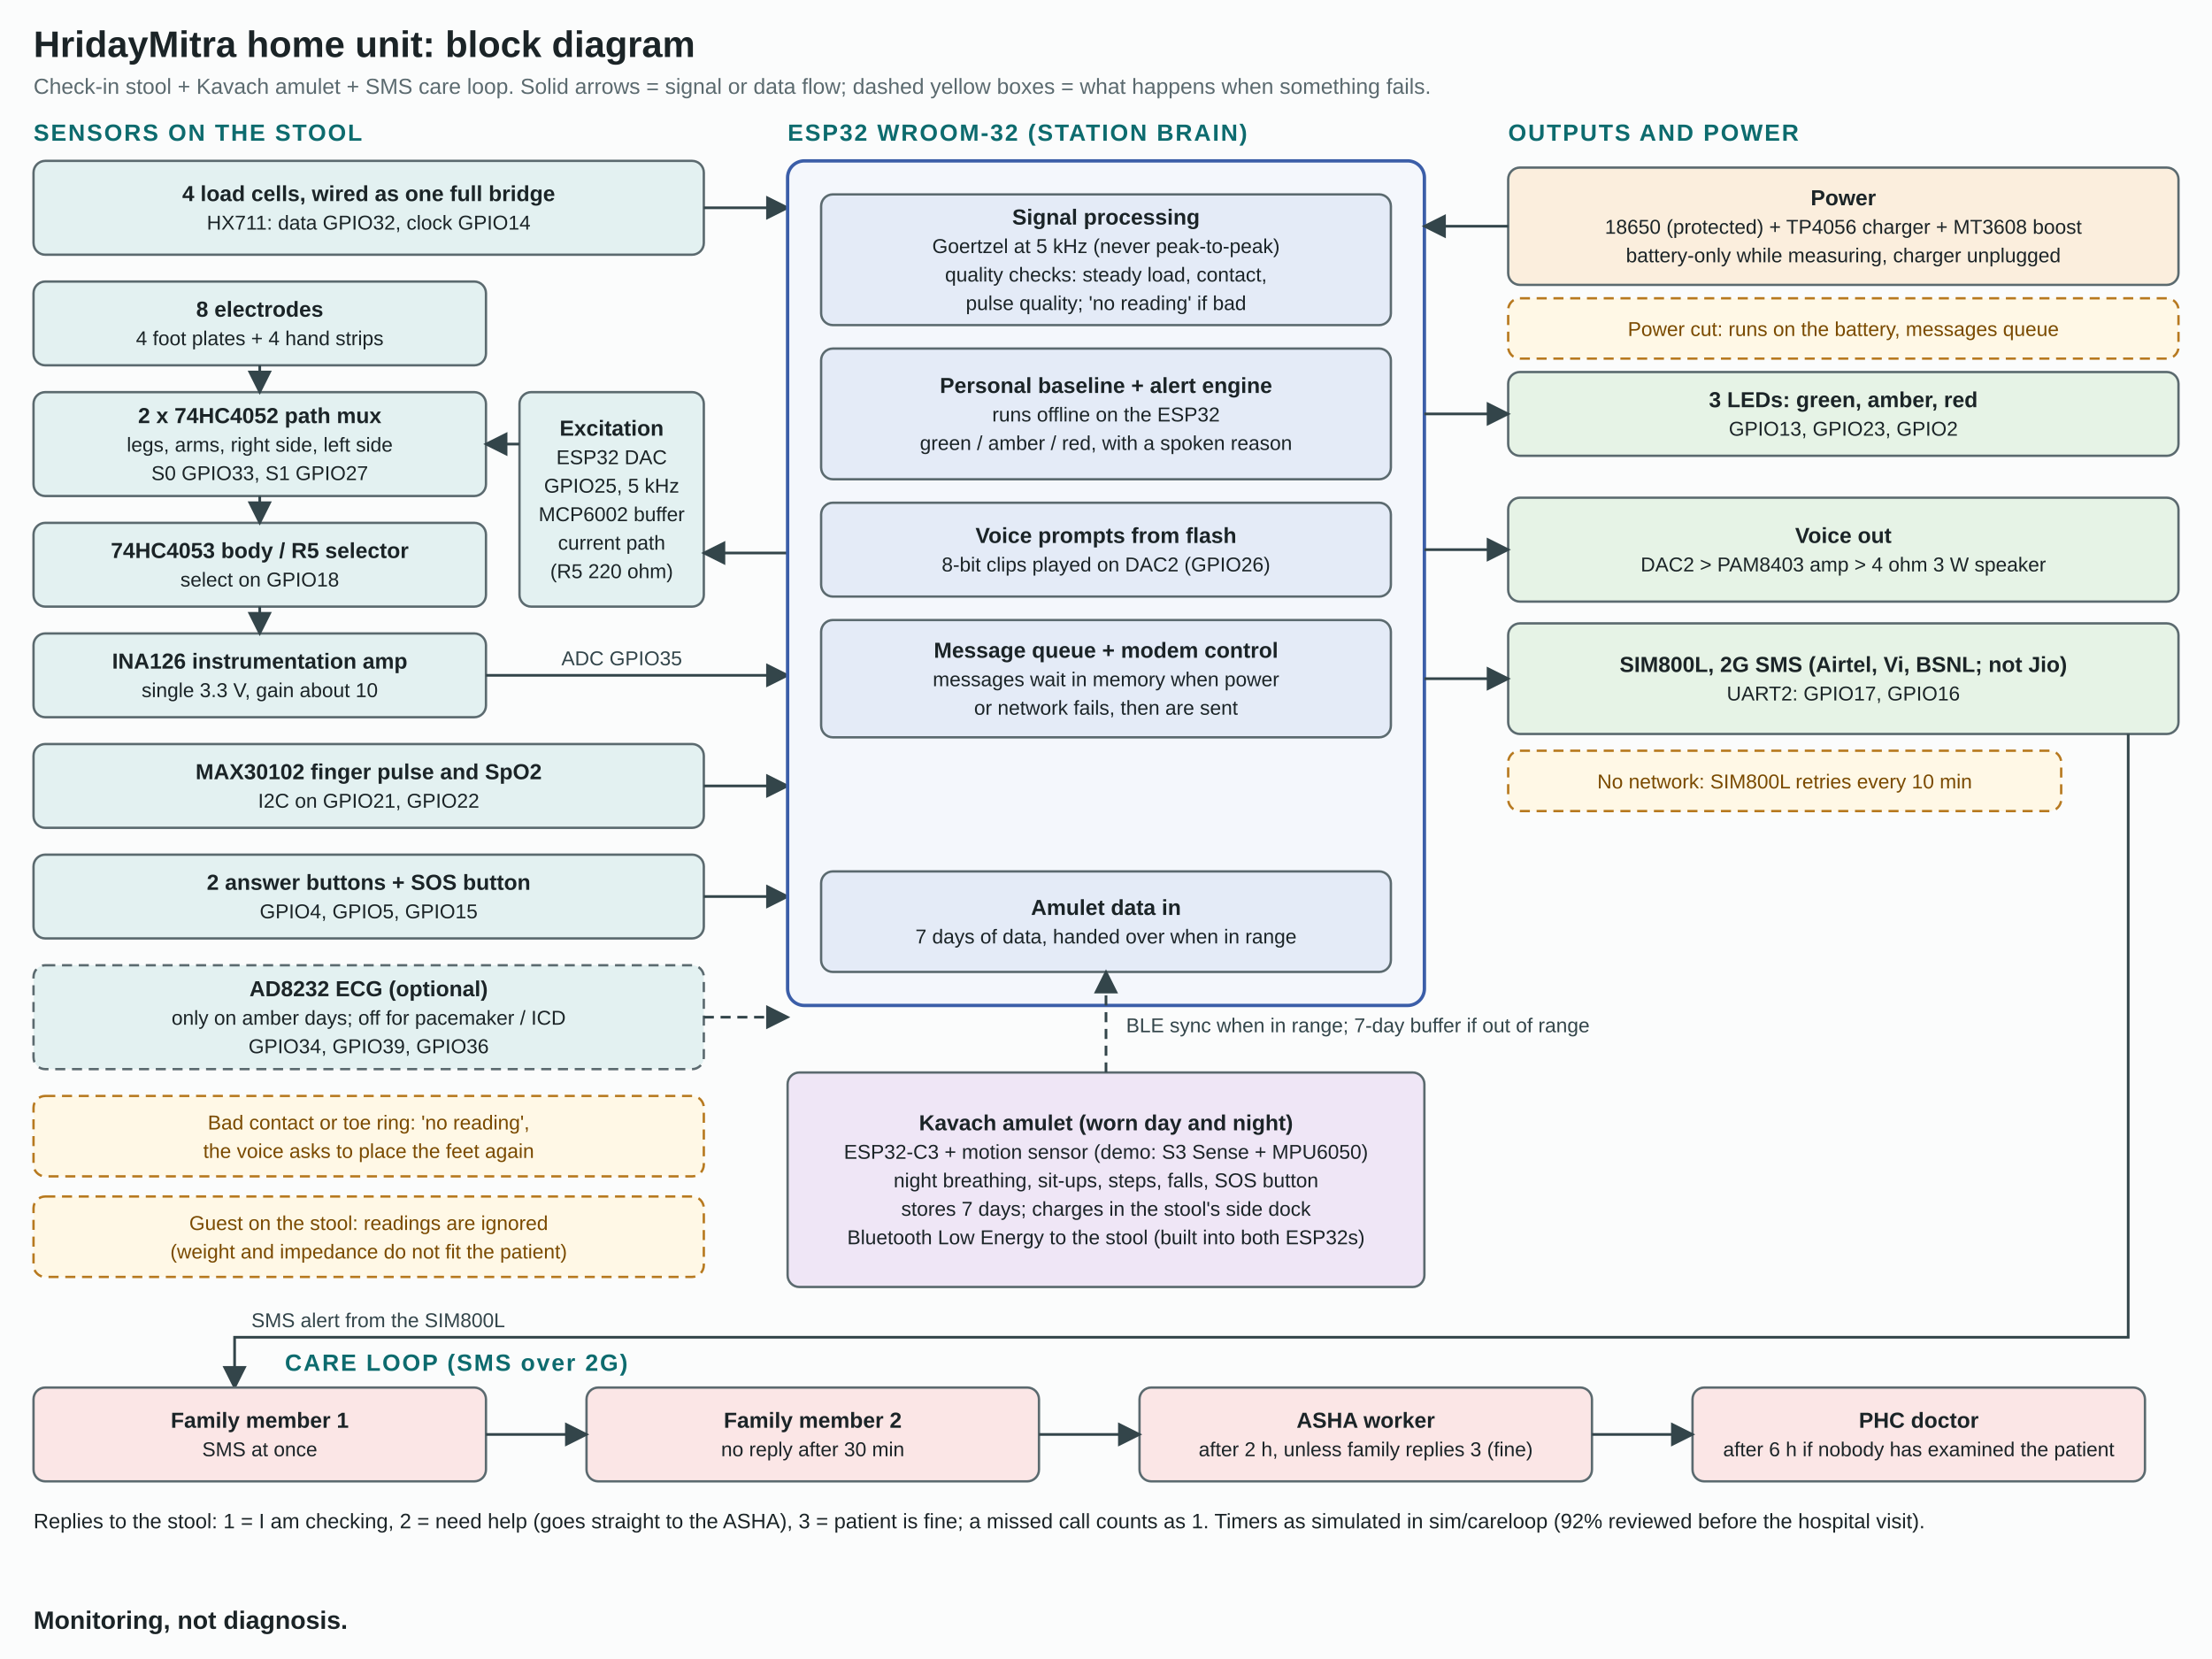
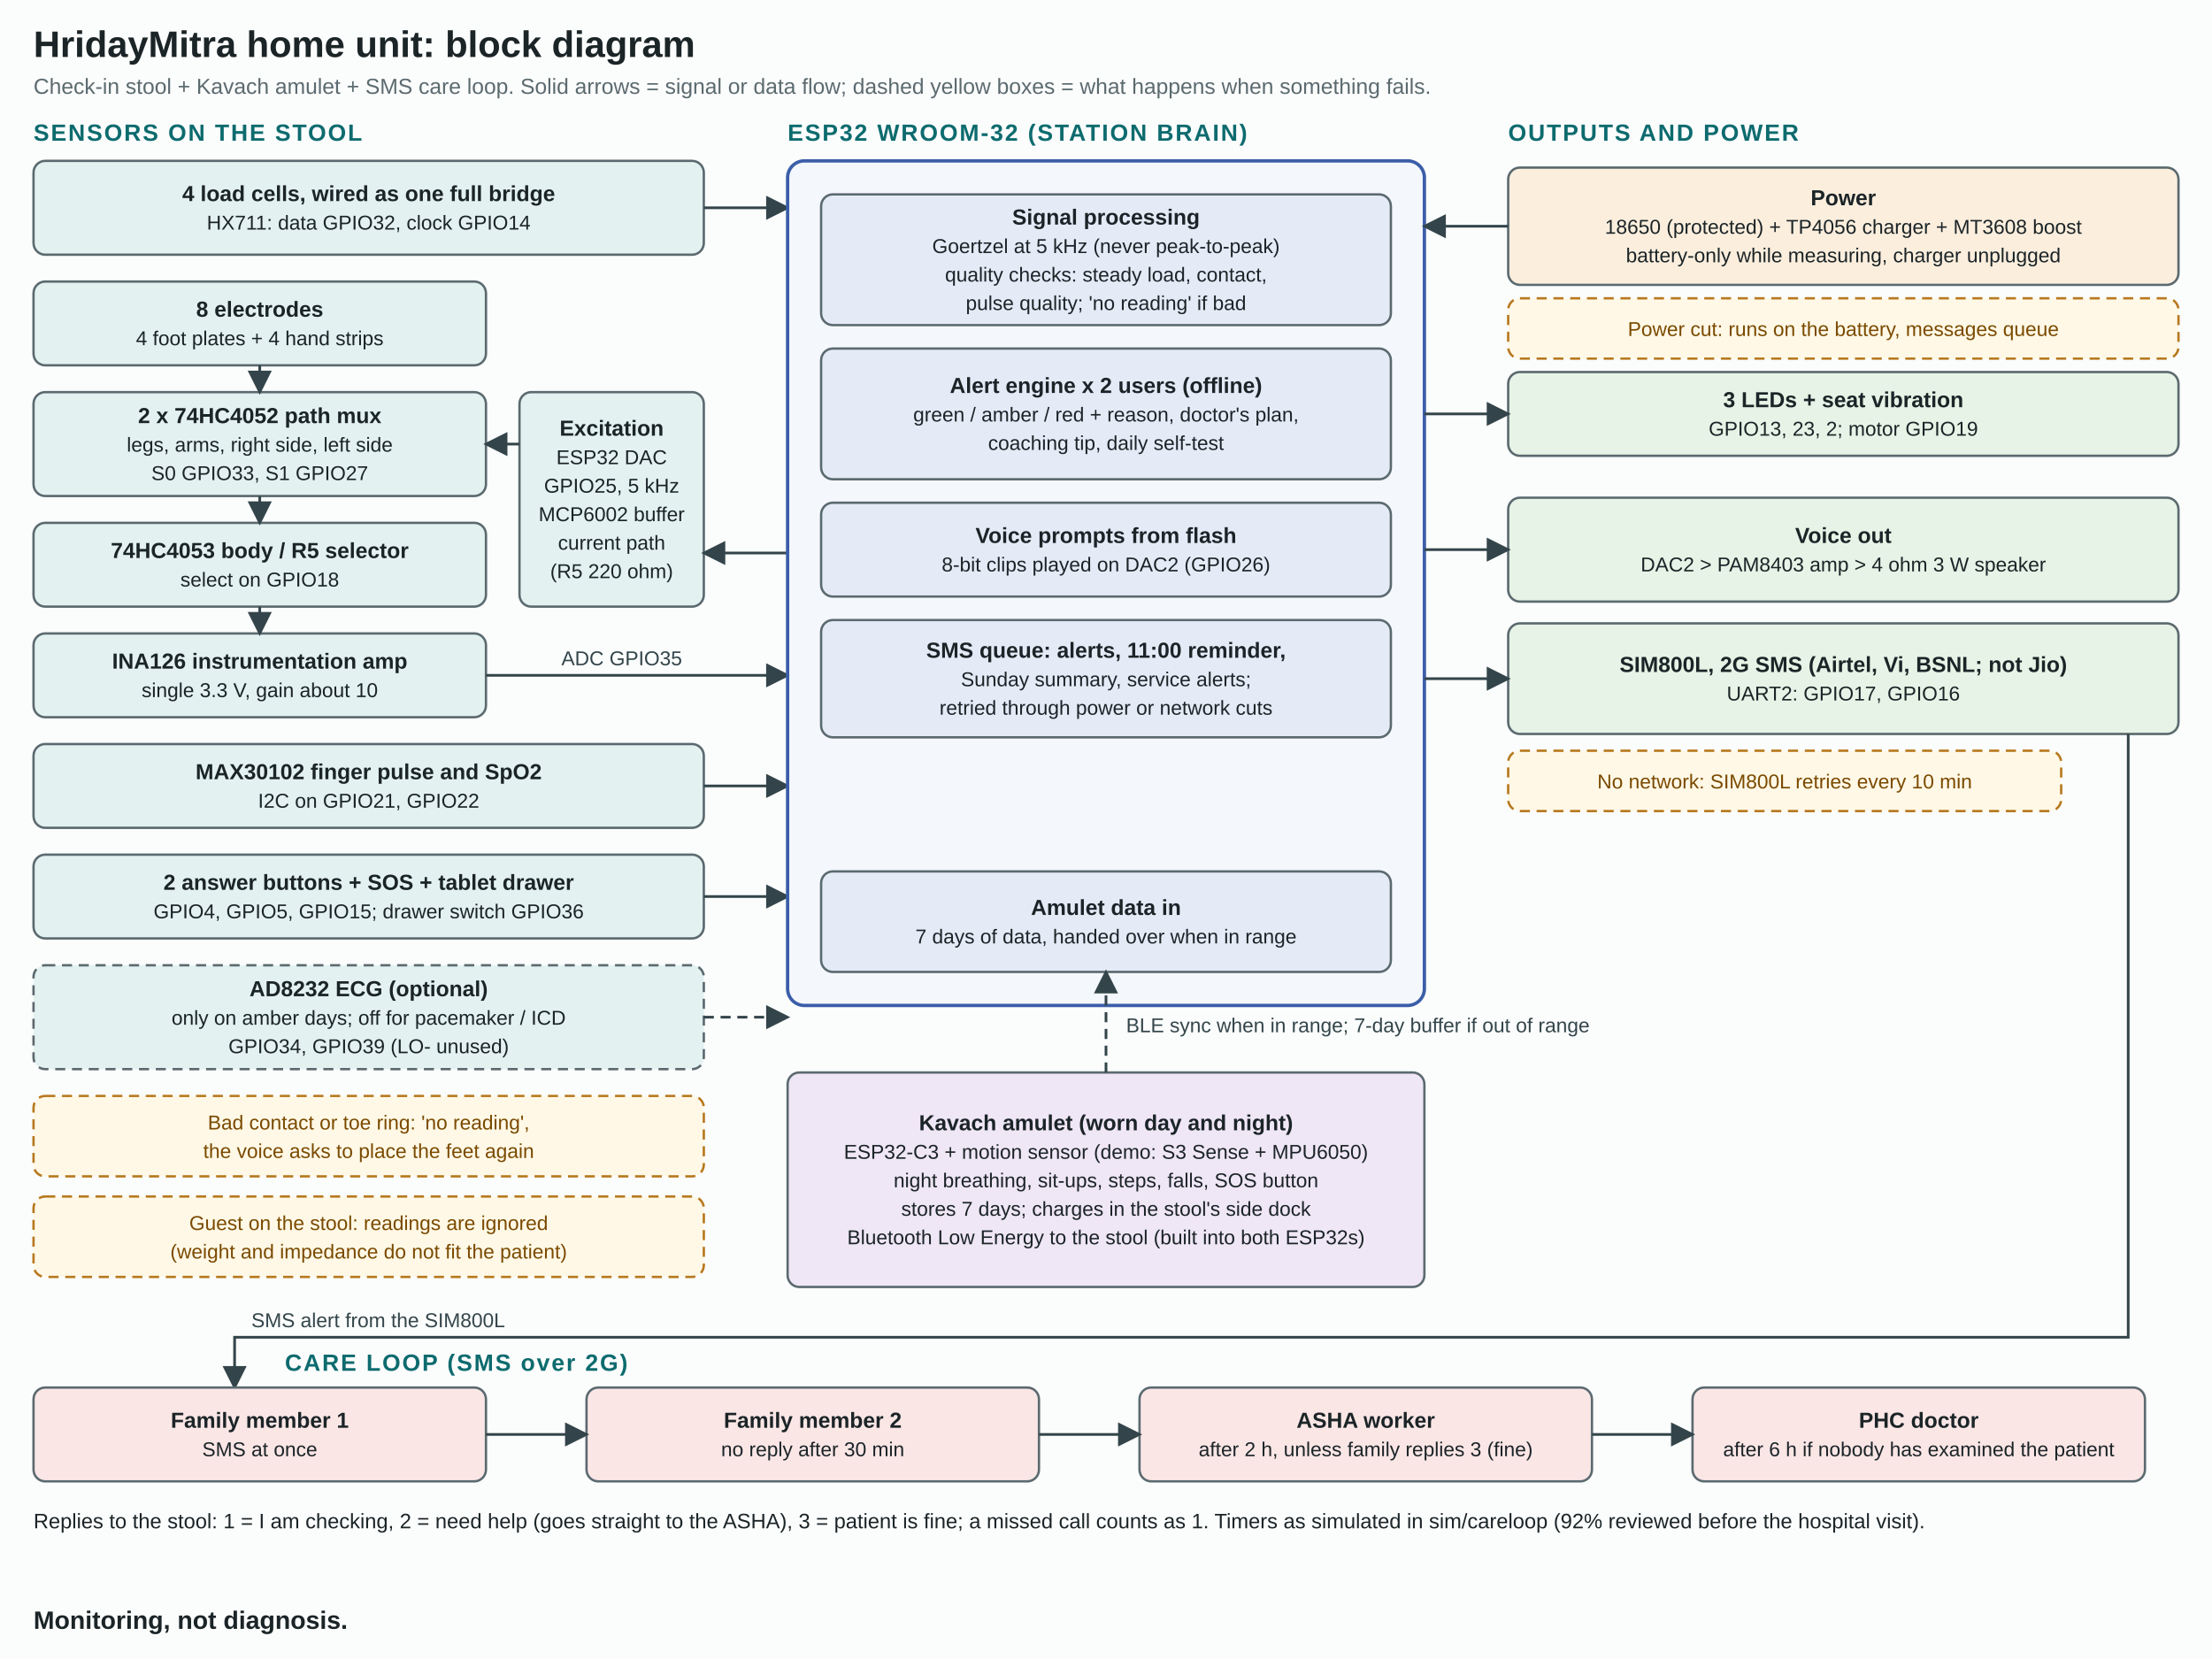
<svg xmlns="http://www.w3.org/2000/svg" width="1320" height="990" viewBox="0 0 1320 990" font-family="Segoe UI, Arial, sans-serif">
  <defs>
    <marker id="a" markerWidth="9" markerHeight="9" refX="8" refY="4.5" orient="auto">
      <path d="M0,0 L9,4.5 L0,9 z" fill="#33454a" />
    </marker>
  </defs>
  <rect width="1320" height="990" fill="#fbfcfc" />
  <text x="20" y="34" font-size="22" font-weight="700" fill="#1b2427">HridayMitra home unit: block diagram</text>
  <text x="20" y="56" font-size="13" font-weight="400" fill="#5b6a6f">Check-in stool + Kavach amulet + SMS care loop. Solid arrows = signal or data flow; dashed yellow boxes = what happens when something fails.</text>
  <text x="20" y="84" font-size="14" font-weight="700" fill="#0d6b6e" letter-spacing="1">SENSORS ON THE STOOL</text>
  <text x="470" y="84" font-size="14" font-weight="700" fill="#0d6b6e" letter-spacing="1">ESP32 WROOM-32 (STATION BRAIN)</text>
  <text x="900" y="84" font-size="14" font-weight="700" fill="#0d6b6e" letter-spacing="1">OUTPUTS AND POWER</text>
  <rect x="20" y="96" width="400" height="56" rx="7" fill="#e3f1f1" stroke="#5b6a6f" stroke-width="1.4" />
  <text x="220.0" y="120.0" text-anchor="middle" font-size="13" font-weight="700" fill="#1b2427">4 load cells, wired as one full bridge</text>
  <text x="220.0" y="137.0" text-anchor="middle" font-size="12" font-weight="400" fill="#1b2427">HX711: data GPIO32, clock GPIO14</text>
  <rect x="20" y="168" width="270" height="50" rx="7" fill="#e3f1f1" stroke="#5b6a6f" stroke-width="1.4" />
  <text x="155.0" y="189.0" text-anchor="middle" font-size="13" font-weight="700" fill="#1b2427">8 electrodes</text>
  <text x="155.0" y="206.0" text-anchor="middle" font-size="12" font-weight="400" fill="#1b2427">4 foot plates + 4 hand strips</text>
  <rect x="20" y="234" width="270" height="62" rx="7" fill="#e3f1f1" stroke="#5b6a6f" stroke-width="1.4" />
  <text x="155.0" y="252.5" text-anchor="middle" font-size="13" font-weight="700" fill="#1b2427">2 x 74HC4052 path mux</text>
  <text x="155.0" y="269.5" text-anchor="middle" font-size="12" font-weight="400" fill="#1b2427">legs, arms, right side, left side</text>
  <text x="155.0" y="286.5" text-anchor="middle" font-size="12" font-weight="400" fill="#1b2427">S0 GPIO33, S1 GPIO27</text>
  <rect x="20" y="312" width="270" height="50" rx="7" fill="#e3f1f1" stroke="#5b6a6f" stroke-width="1.4" />
  <text x="155.0" y="333.0" text-anchor="middle" font-size="13" font-weight="700" fill="#1b2427">74HC4053 body / R5 selector</text>
  <text x="155.0" y="350.0" text-anchor="middle" font-size="12" font-weight="400" fill="#1b2427">select on GPIO18</text>
  <rect x="20" y="378" width="270" height="50" rx="7" fill="#e3f1f1" stroke="#5b6a6f" stroke-width="1.4" />
  <text x="155.0" y="399.0" text-anchor="middle" font-size="13" font-weight="700" fill="#1b2427">INA126 instrumentation amp</text>
  <text x="155.0" y="416.0" text-anchor="middle" font-size="12" font-weight="400" fill="#1b2427">single 3.3 V, gain about 10</text>
  <rect x="310" y="234" width="110" height="128" rx="7" fill="#e3f1f1" stroke="#5b6a6f" stroke-width="1.4" />
  <text x="365.0" y="260.0" text-anchor="middle" font-size="13" font-weight="700" fill="#1b2427">Excitation</text>
  <text x="365.0" y="277.0" text-anchor="middle" font-size="12" font-weight="400" fill="#1b2427">ESP32 DAC</text>
  <text x="365.0" y="294.0" text-anchor="middle" font-size="12" font-weight="400" fill="#1b2427">GPIO25, 5 kHz</text>
  <text x="365.0" y="311.0" text-anchor="middle" font-size="12" font-weight="400" fill="#1b2427">MCP6002 buffer</text>
  <text x="365.0" y="328.0" text-anchor="middle" font-size="12" font-weight="400" fill="#1b2427">current path</text>
  <text x="365.0" y="345.0" text-anchor="middle" font-size="12" font-weight="400" fill="#1b2427">(R5 220 ohm)</text>
  <rect x="20" y="444" width="400" height="50" rx="7" fill="#e3f1f1" stroke="#5b6a6f" stroke-width="1.4" />
  <text x="220.0" y="465.0" text-anchor="middle" font-size="13" font-weight="700" fill="#1b2427">MAX30102 finger pulse and SpO2</text>
  <text x="220.0" y="482.0" text-anchor="middle" font-size="12" font-weight="400" fill="#1b2427">I2C on GPIO21, GPIO22</text>
  <rect x="20" y="510" width="400" height="50" rx="7" fill="#e3f1f1" stroke="#5b6a6f" stroke-width="1.4" />
-   <text x="220.0" y="531.0" text-anchor="middle" font-size="13" font-weight="700" fill="#1b2427">2 answer buttons + SOS button</text>
-   <text x="220.0" y="548.0" text-anchor="middle" font-size="12" font-weight="400" fill="#1b2427">GPIO4, GPIO5, GPIO15</text>
+   <text x="220.0" y="531.0" text-anchor="middle" font-size="13" font-weight="700" fill="#1b2427">2 answer buttons + SOS + tablet drawer</text>
+   <text x="220.0" y="548.0" text-anchor="middle" font-size="12" font-weight="400" fill="#1b2427">GPIO4, GPIO5, GPIO15; drawer switch GPIO36</text>
  <rect x="20" y="576" width="400" height="62" rx="7" fill="#e3f1f1" stroke="#5b6a6f" stroke-width="1.4" stroke-dasharray="6 4" />
  <text x="220.0" y="594.5" text-anchor="middle" font-size="13" font-weight="700" fill="#1b2427">AD8232 ECG (optional)</text>
  <text x="220.0" y="611.5" text-anchor="middle" font-size="12" font-weight="400" fill="#1b2427">only on amber days; off for pacemaker / ICD</text>
-   <text x="220.0" y="628.5" text-anchor="middle" font-size="12" font-weight="400" fill="#1b2427">GPIO34, GPIO39, GPIO36</text>
+   <text x="220.0" y="628.5" text-anchor="middle" font-size="12" font-weight="400" fill="#1b2427">GPIO34, GPIO39 (LO- unused)</text>
  <rect x="20" y="654" width="400" height="48" rx="7" fill="#fff8e6" stroke="#b7791f" stroke-width="1.4" stroke-dasharray="6 4" />
  <text x="220.0" y="674.0" text-anchor="middle" font-size="12" font-weight="400" fill="#7a4a00">Bad contact or toe ring: 'no reading',</text>
  <text x="220.0" y="691.0" text-anchor="middle" font-size="12" font-weight="400" fill="#7a4a00">the voice asks to place the feet again</text>
  <rect x="20" y="714" width="400" height="48" rx="7" fill="#fff8e6" stroke="#b7791f" stroke-width="1.4" stroke-dasharray="6 4" />
  <text x="220.0" y="734.0" text-anchor="middle" font-size="12" font-weight="400" fill="#7a4a00">Guest on the stool: readings are ignored</text>
  <text x="220.0" y="751.0" text-anchor="middle" font-size="12" font-weight="400" fill="#7a4a00">(weight and impedance do not fit the patient)</text>
  <polyline points="155,218 155,234" fill="none" stroke="#33454a" stroke-width="1.6" marker-end="url(#a)" />
  <polyline points="155,296 155,312" fill="none" stroke="#33454a" stroke-width="1.6" marker-end="url(#a)" />
  <polyline points="155,362 155,378" fill="none" stroke="#33454a" stroke-width="1.6" marker-end="url(#a)" />
  <polyline points="310,265 290,265" fill="none" stroke="#33454a" stroke-width="1.6" marker-end="url(#a)" />
  <polyline points="290,403 470,403" fill="none" stroke="#33454a" stroke-width="1.6" marker-end="url(#a)" />
  <text x="335" y="397" font-size="12" fill="#33454a">ADC GPIO35</text>
  <polyline points="470,330 420,330" fill="none" stroke="#33454a" stroke-width="1.6" marker-end="url(#a)" />
  <polyline points="420,124 470,124" fill="none" stroke="#33454a" stroke-width="1.6" marker-end="url(#a)" />
  <polyline points="420,469 470,469" fill="none" stroke="#33454a" stroke-width="1.6" marker-end="url(#a)" />
  <polyline points="420,535 470,535" fill="none" stroke="#33454a" stroke-width="1.6" marker-end="url(#a)" />
  <polyline points="420,607 470,607" fill="none" stroke="#33454a" stroke-width="1.6" stroke-dasharray="6 4" marker-end="url(#a)" />
  <rect x="470" y="96" width="380" height="504" rx="10" fill="#f4f7fc" stroke="#3b5ea8" stroke-width="2" />
  <rect x="490" y="116" width="340" height="78" rx="7" fill="#e4ebf7" stroke="#5b6a6f" stroke-width="1.4" />
  <text x="660.0" y="134.0" text-anchor="middle" font-size="13" font-weight="700" fill="#1b2427">Signal processing</text>
  <text x="660.0" y="151.0" text-anchor="middle" font-size="12" font-weight="400" fill="#1b2427">Goertzel at 5 kHz (never peak-to-peak)</text>
  <text x="660.0" y="168.0" text-anchor="middle" font-size="12" font-weight="400" fill="#1b2427">quality checks: steady load, contact,</text>
  <text x="660.0" y="185.0" text-anchor="middle" font-size="12" font-weight="400" fill="#1b2427">pulse quality; 'no reading' if bad</text>
  <rect x="490" y="208" width="340" height="78" rx="7" fill="#e4ebf7" stroke="#5b6a6f" stroke-width="1.4" />
-   <text x="660.0" y="234.5" text-anchor="middle" font-size="13" font-weight="700" fill="#1b2427">Personal baseline + alert engine</text>
-   <text x="660.0" y="251.5" text-anchor="middle" font-size="12" font-weight="400" fill="#1b2427">runs offline on the ESP32</text>
-   <text x="660.0" y="268.5" text-anchor="middle" font-size="12" font-weight="400" fill="#1b2427">green / amber / red, with a spoken reason</text>
+   <text x="660.0" y="234.5" text-anchor="middle" font-size="13" font-weight="700" fill="#1b2427">Alert engine x 2 users (offline)</text>
+   <text x="660.0" y="251.5" text-anchor="middle" font-size="12" font-weight="400" fill="#1b2427">green / amber / red + reason, doctor's plan,</text>
+   <text x="660.0" y="268.5" text-anchor="middle" font-size="12" font-weight="400" fill="#1b2427">coaching tip, daily self-test</text>
  <rect x="490" y="300" width="340" height="56" rx="7" fill="#e4ebf7" stroke="#5b6a6f" stroke-width="1.4" />
  <text x="660.0" y="324.0" text-anchor="middle" font-size="13" font-weight="700" fill="#1b2427">Voice prompts from flash</text>
  <text x="660.0" y="341.0" text-anchor="middle" font-size="12" font-weight="400" fill="#1b2427">8-bit clips played on DAC2 (GPIO26)</text>
  <rect x="490" y="370" width="340" height="70" rx="7" fill="#e4ebf7" stroke="#5b6a6f" stroke-width="1.4" />
-   <text x="660.0" y="392.5" text-anchor="middle" font-size="13" font-weight="700" fill="#1b2427">Message queue + modem control</text>
-   <text x="660.0" y="409.5" text-anchor="middle" font-size="12" font-weight="400" fill="#1b2427">messages wait in memory when power</text>
-   <text x="660.0" y="426.5" text-anchor="middle" font-size="12" font-weight="400" fill="#1b2427">or network fails, then are sent</text>
+   <text x="660.0" y="392.5" text-anchor="middle" font-size="13" font-weight="700" fill="#1b2427">SMS queue: alerts, 11:00 reminder,</text>
+   <text x="660.0" y="409.5" text-anchor="middle" font-size="12" font-weight="400" fill="#1b2427">Sunday summary, service alerts;</text>
+   <text x="660.0" y="426.5" text-anchor="middle" font-size="12" font-weight="400" fill="#1b2427">retried through power or network cuts</text>
  <rect x="490" y="520" width="340" height="60" rx="7" fill="#e4ebf7" stroke="#5b6a6f" stroke-width="1.4" />
  <text x="660.0" y="546.0" text-anchor="middle" font-size="13" font-weight="700" fill="#1b2427">Amulet data in</text>
  <text x="660.0" y="563.0" text-anchor="middle" font-size="12" font-weight="400" fill="#1b2427">7 days of data, handed over when in range</text>
  <rect x="900" y="100" width="400" height="70" rx="7" fill="#fbeedd" stroke="#5b6a6f" stroke-width="1.4" />
  <text x="1100.0" y="122.5" text-anchor="middle" font-size="13" font-weight="700" fill="#1b2427">Power</text>
  <text x="1100.0" y="139.5" text-anchor="middle" font-size="12" font-weight="400" fill="#1b2427">18650 (protected) + TP4056 charger + MT3608 boost</text>
  <text x="1100.0" y="156.5" text-anchor="middle" font-size="12" font-weight="400" fill="#1b2427">battery-only while measuring, charger unplugged</text>
  <rect x="900" y="178" width="400" height="36" rx="7" fill="#fff8e6" stroke="#b7791f" stroke-width="1.4" stroke-dasharray="6 4" />
  <text x="1100.0" y="200.5" text-anchor="middle" font-size="12" font-weight="400" fill="#7a4a00">Power cut: runs on the battery, messages queue</text>
  <rect x="900" y="222" width="400" height="50" rx="7" fill="#e6f3e6" stroke="#5b6a6f" stroke-width="1.4" />
-   <text x="1100.0" y="243.0" text-anchor="middle" font-size="13" font-weight="700" fill="#1b2427">3 LEDs: green, amber, red</text>
-   <text x="1100.0" y="260.0" text-anchor="middle" font-size="12" font-weight="400" fill="#1b2427">GPIO13, GPIO23, GPIO2</text>
+   <text x="1100.0" y="243.0" text-anchor="middle" font-size="13" font-weight="700" fill="#1b2427">3 LEDs + seat vibration</text>
+   <text x="1100.0" y="260.0" text-anchor="middle" font-size="12" font-weight="400" fill="#1b2427">GPIO13, 23, 2; motor GPIO19</text>
  <rect x="900" y="297" width="400" height="62" rx="7" fill="#e6f3e6" stroke="#5b6a6f" stroke-width="1.4" />
  <text x="1100.0" y="324.0" text-anchor="middle" font-size="13" font-weight="700" fill="#1b2427">Voice out</text>
  <text x="1100.0" y="341.0" text-anchor="middle" font-size="12" font-weight="400" fill="#1b2427">DAC2 &gt; PAM8403 amp &gt; 4 ohm 3 W speaker</text>
  <rect x="900" y="372" width="400" height="66" rx="7" fill="#e6f3e6" stroke="#5b6a6f" stroke-width="1.4" />
  <text x="1100.0" y="401.0" text-anchor="middle" font-size="13" font-weight="700" fill="#1b2427">SIM800L, 2G SMS (Airtel, Vi, BSNL; not Jio)</text>
  <text x="1100.0" y="418.0" text-anchor="middle" font-size="12" font-weight="400" fill="#1b2427">UART2: GPIO17, GPIO16</text>
  <rect x="900" y="448" width="330" height="36" rx="7" fill="#fff8e6" stroke="#b7791f" stroke-width="1.4" stroke-dasharray="6 4" />
  <text x="1065.0" y="470.5" text-anchor="middle" font-size="12" font-weight="400" fill="#7a4a00">No network: SIM800L retries every 10 min</text>
  <polyline points="900,135 850,135" fill="none" stroke="#33454a" stroke-width="1.6" marker-end="url(#a)" />
  <polyline points="850,247 900,247" fill="none" stroke="#33454a" stroke-width="1.6" marker-end="url(#a)" />
  <polyline points="850,328 900,328" fill="none" stroke="#33454a" stroke-width="1.6" marker-end="url(#a)" />
  <polyline points="850,405 900,405" fill="none" stroke="#33454a" stroke-width="1.6" marker-end="url(#a)" />
  <rect x="470" y="640" width="380" height="128" rx="7" fill="#efe6f6" stroke="#5b6a6f" stroke-width="1.4" />
  <text x="660.0" y="674.5" text-anchor="middle" font-size="13" font-weight="700" fill="#1b2427">Kavach amulet (worn day and night)</text>
  <text x="660.0" y="691.5" text-anchor="middle" font-size="12" font-weight="400" fill="#1b2427">ESP32-C3 + motion sensor (demo: S3 Sense + MPU6050)</text>
  <text x="660.0" y="708.5" text-anchor="middle" font-size="12" font-weight="400" fill="#1b2427">night breathing, sit-ups, steps, falls, SOS button</text>
  <text x="660.0" y="725.5" text-anchor="middle" font-size="12" font-weight="400" fill="#1b2427">stores 7 days; charges in the stool's side dock</text>
  <text x="660.0" y="742.5" text-anchor="middle" font-size="12" font-weight="400" fill="#1b2427">Bluetooth Low Energy to the stool (built into both ESP32s)</text>
  <polyline points="660,640 660,580" fill="none" stroke="#33454a" stroke-width="1.6" stroke-dasharray="6 4" marker-end="url(#a)" />
  <text x="672" y="616" font-size="12" font-weight="400" fill="#33454a">BLE sync when in range; 7-day buffer if out of range</text>
  <polyline points="1270,438 1270,798 140,798 140,828" fill="none" stroke="#33454a" stroke-width="1.6" marker-end="url(#a)" />
  <text x="150" y="792" font-size="12" font-weight="400" fill="#33454a">SMS alert from the SIM800L</text>
  <text x="170" y="818" font-size="14" font-weight="700" fill="#0d6b6e" letter-spacing="1">CARE LOOP (SMS over 2G)</text>
  <rect x="20" y="828" width="270" height="56" rx="7" fill="#fbe6e6" stroke="#5b6a6f" stroke-width="1.4" />
  <text x="155.0" y="852.0" text-anchor="middle" font-size="13" font-weight="700" fill="#1b2427">Family member 1</text>
  <text x="155.0" y="869.0" text-anchor="middle" font-size="12" font-weight="400" fill="#1b2427">SMS at once</text>
  <rect x="350" y="828" width="270" height="56" rx="7" fill="#fbe6e6" stroke="#5b6a6f" stroke-width="1.4" />
  <text x="485.0" y="852.0" text-anchor="middle" font-size="13" font-weight="700" fill="#1b2427">Family member 2</text>
  <text x="485.0" y="869.0" text-anchor="middle" font-size="12" font-weight="400" fill="#1b2427">no reply after 30 min</text>
  <polyline points="290,856 350,856" fill="none" stroke="#33454a" stroke-width="1.6" marker-end="url(#a)" />
  <rect x="680" y="828" width="270" height="56" rx="7" fill="#fbe6e6" stroke="#5b6a6f" stroke-width="1.4" />
  <text x="815.0" y="852.0" text-anchor="middle" font-size="13" font-weight="700" fill="#1b2427">ASHA worker</text>
  <text x="815.0" y="869.0" text-anchor="middle" font-size="12" font-weight="400" fill="#1b2427">after 2 h, unless family replies 3 (fine)</text>
  <polyline points="620,856 680,856" fill="none" stroke="#33454a" stroke-width="1.6" marker-end="url(#a)" />
  <rect x="1010" y="828" width="270" height="56" rx="7" fill="#fbe6e6" stroke="#5b6a6f" stroke-width="1.4" />
  <text x="1145.0" y="852.0" text-anchor="middle" font-size="13" font-weight="700" fill="#1b2427">PHC doctor</text>
  <text x="1145.0" y="869.0" text-anchor="middle" font-size="12" font-weight="400" fill="#1b2427">after 6 h if nobody has examined the patient</text>
  <polyline points="950,856 1010,856" fill="none" stroke="#33454a" stroke-width="1.6" marker-end="url(#a)" />
  <text x="20" y="912" font-size="12.5" font-weight="400" fill="#1b2427">Replies to the stool: 1 = I am checking, 2 = need help (goes straight to the ASHA), 3 = patient is fine; a missed call counts as 1. Timers as simulated in sim/careloop (92% reviewed before the hospital visit).</text>
  <text x="20" y="972" font-size="15" font-weight="700" fill="#1b2427">Monitoring, not diagnosis.</text>
</svg>
